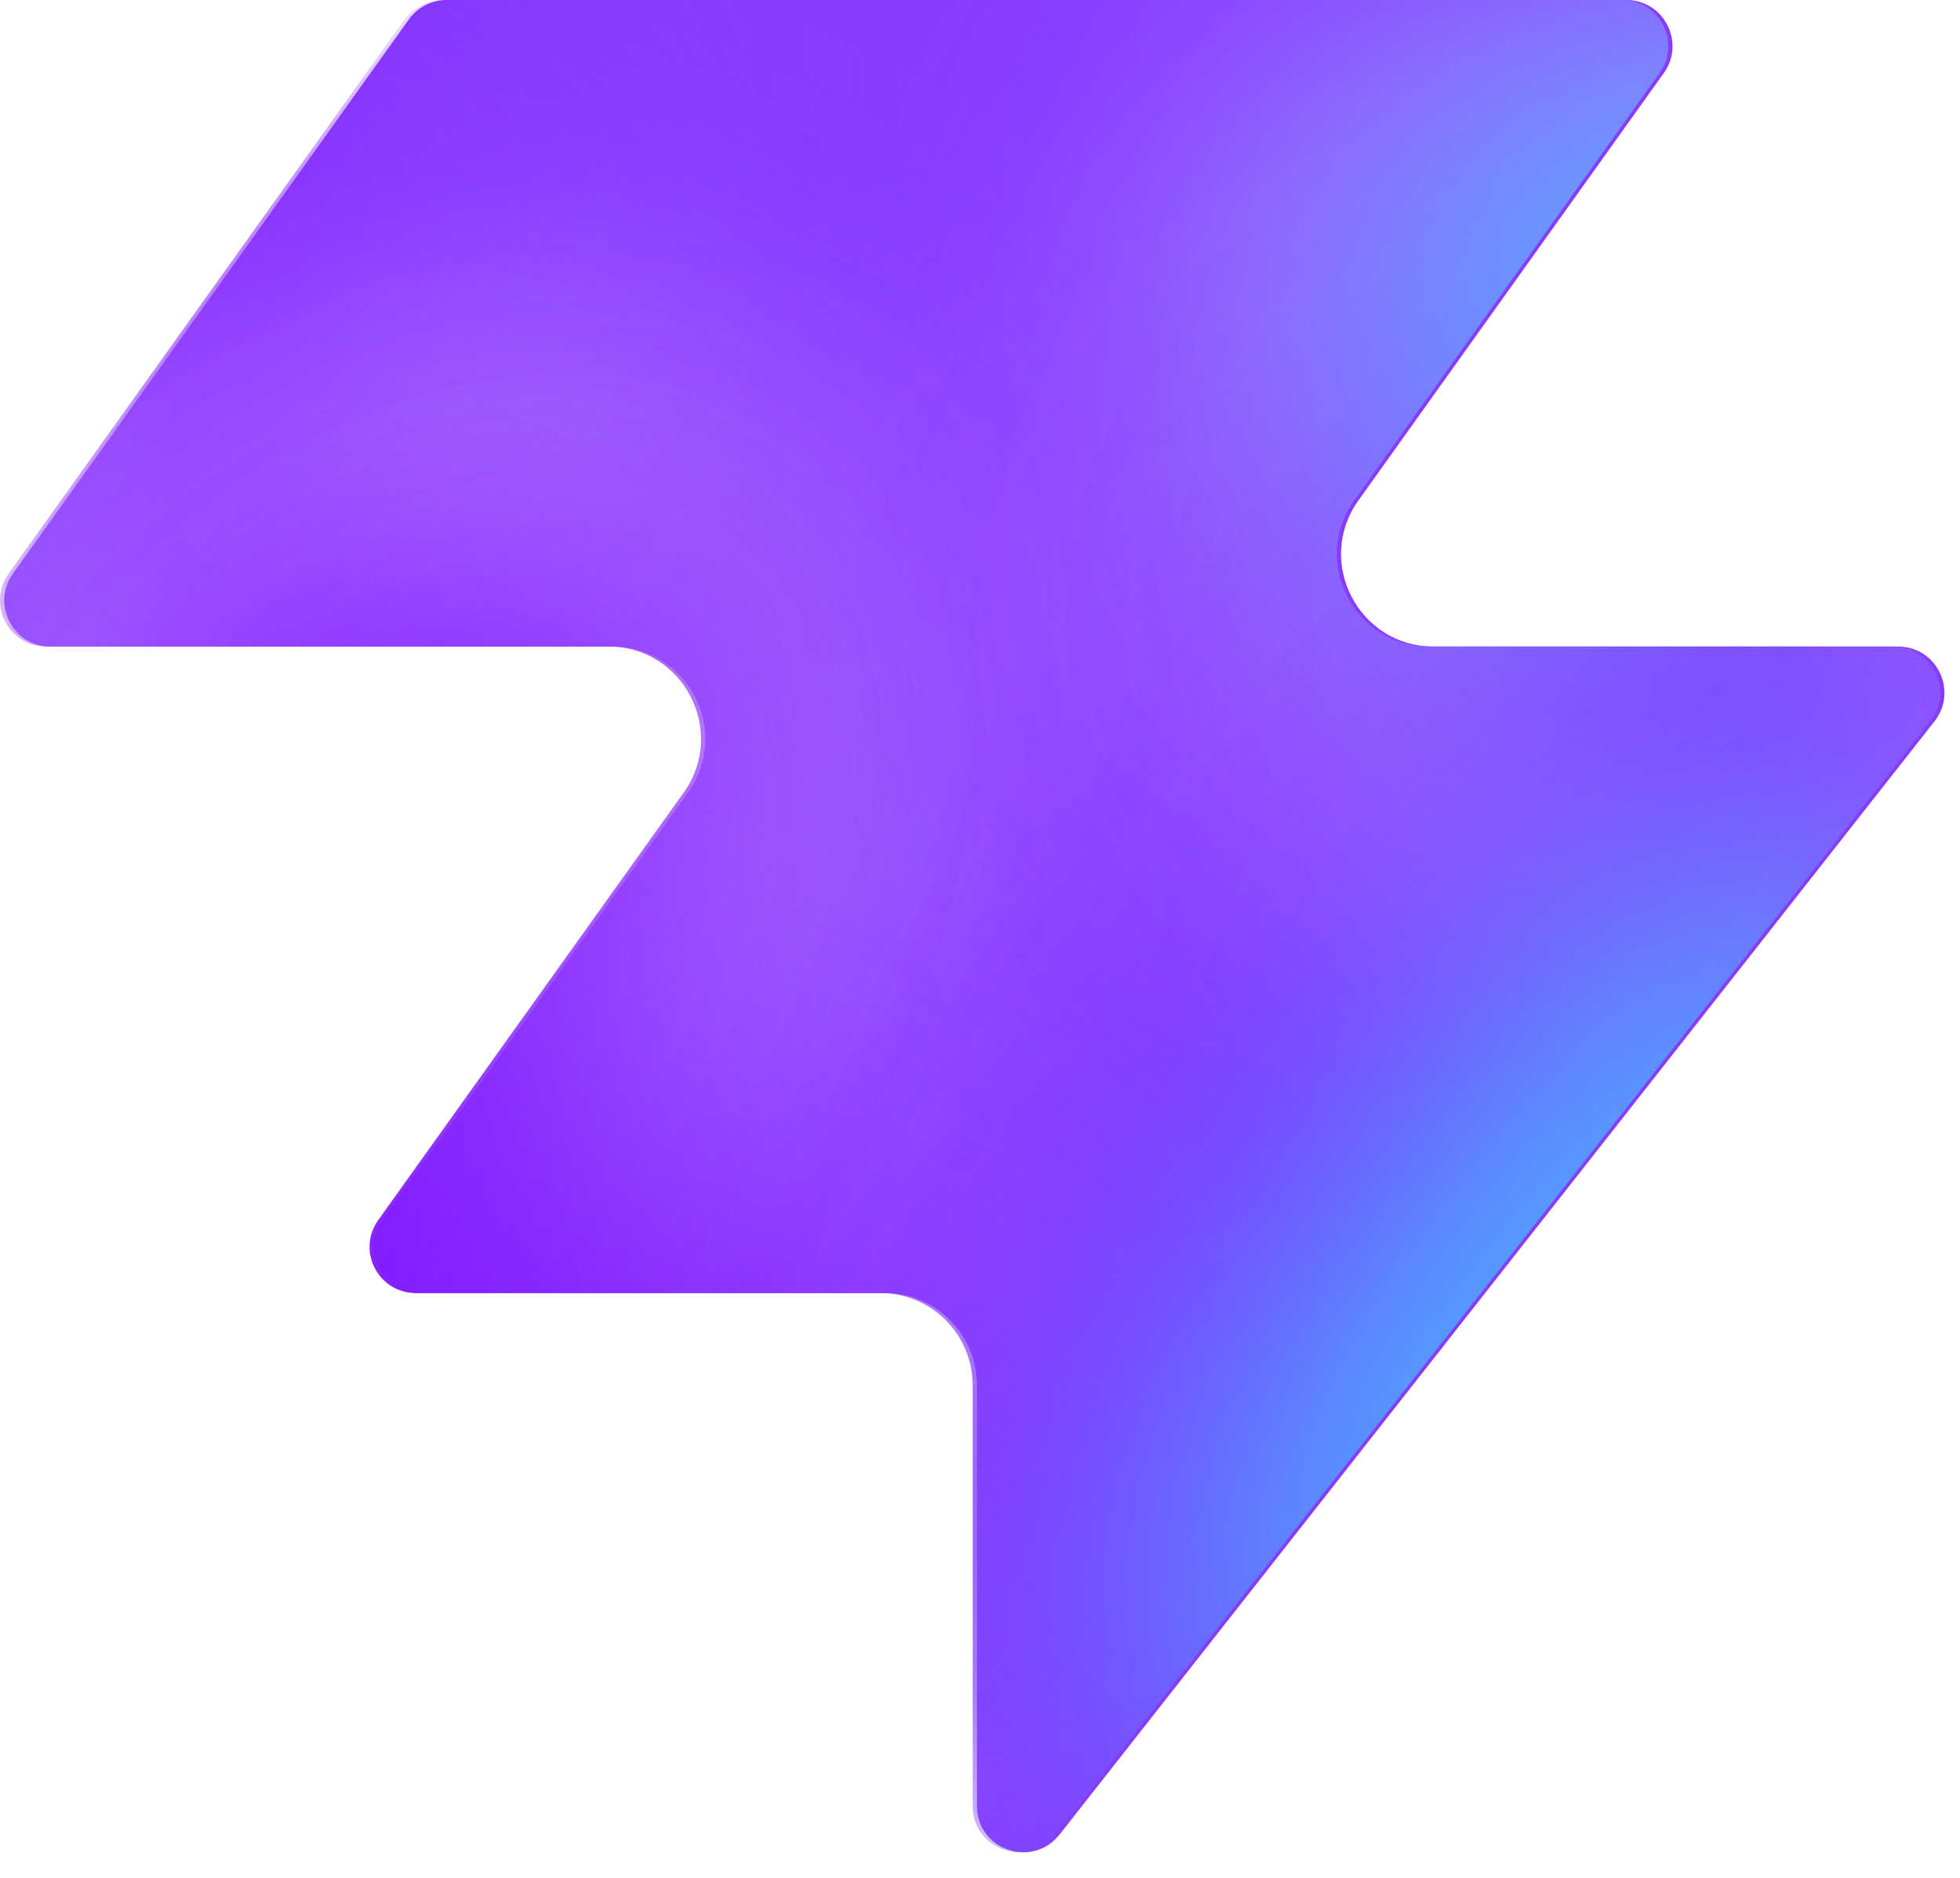
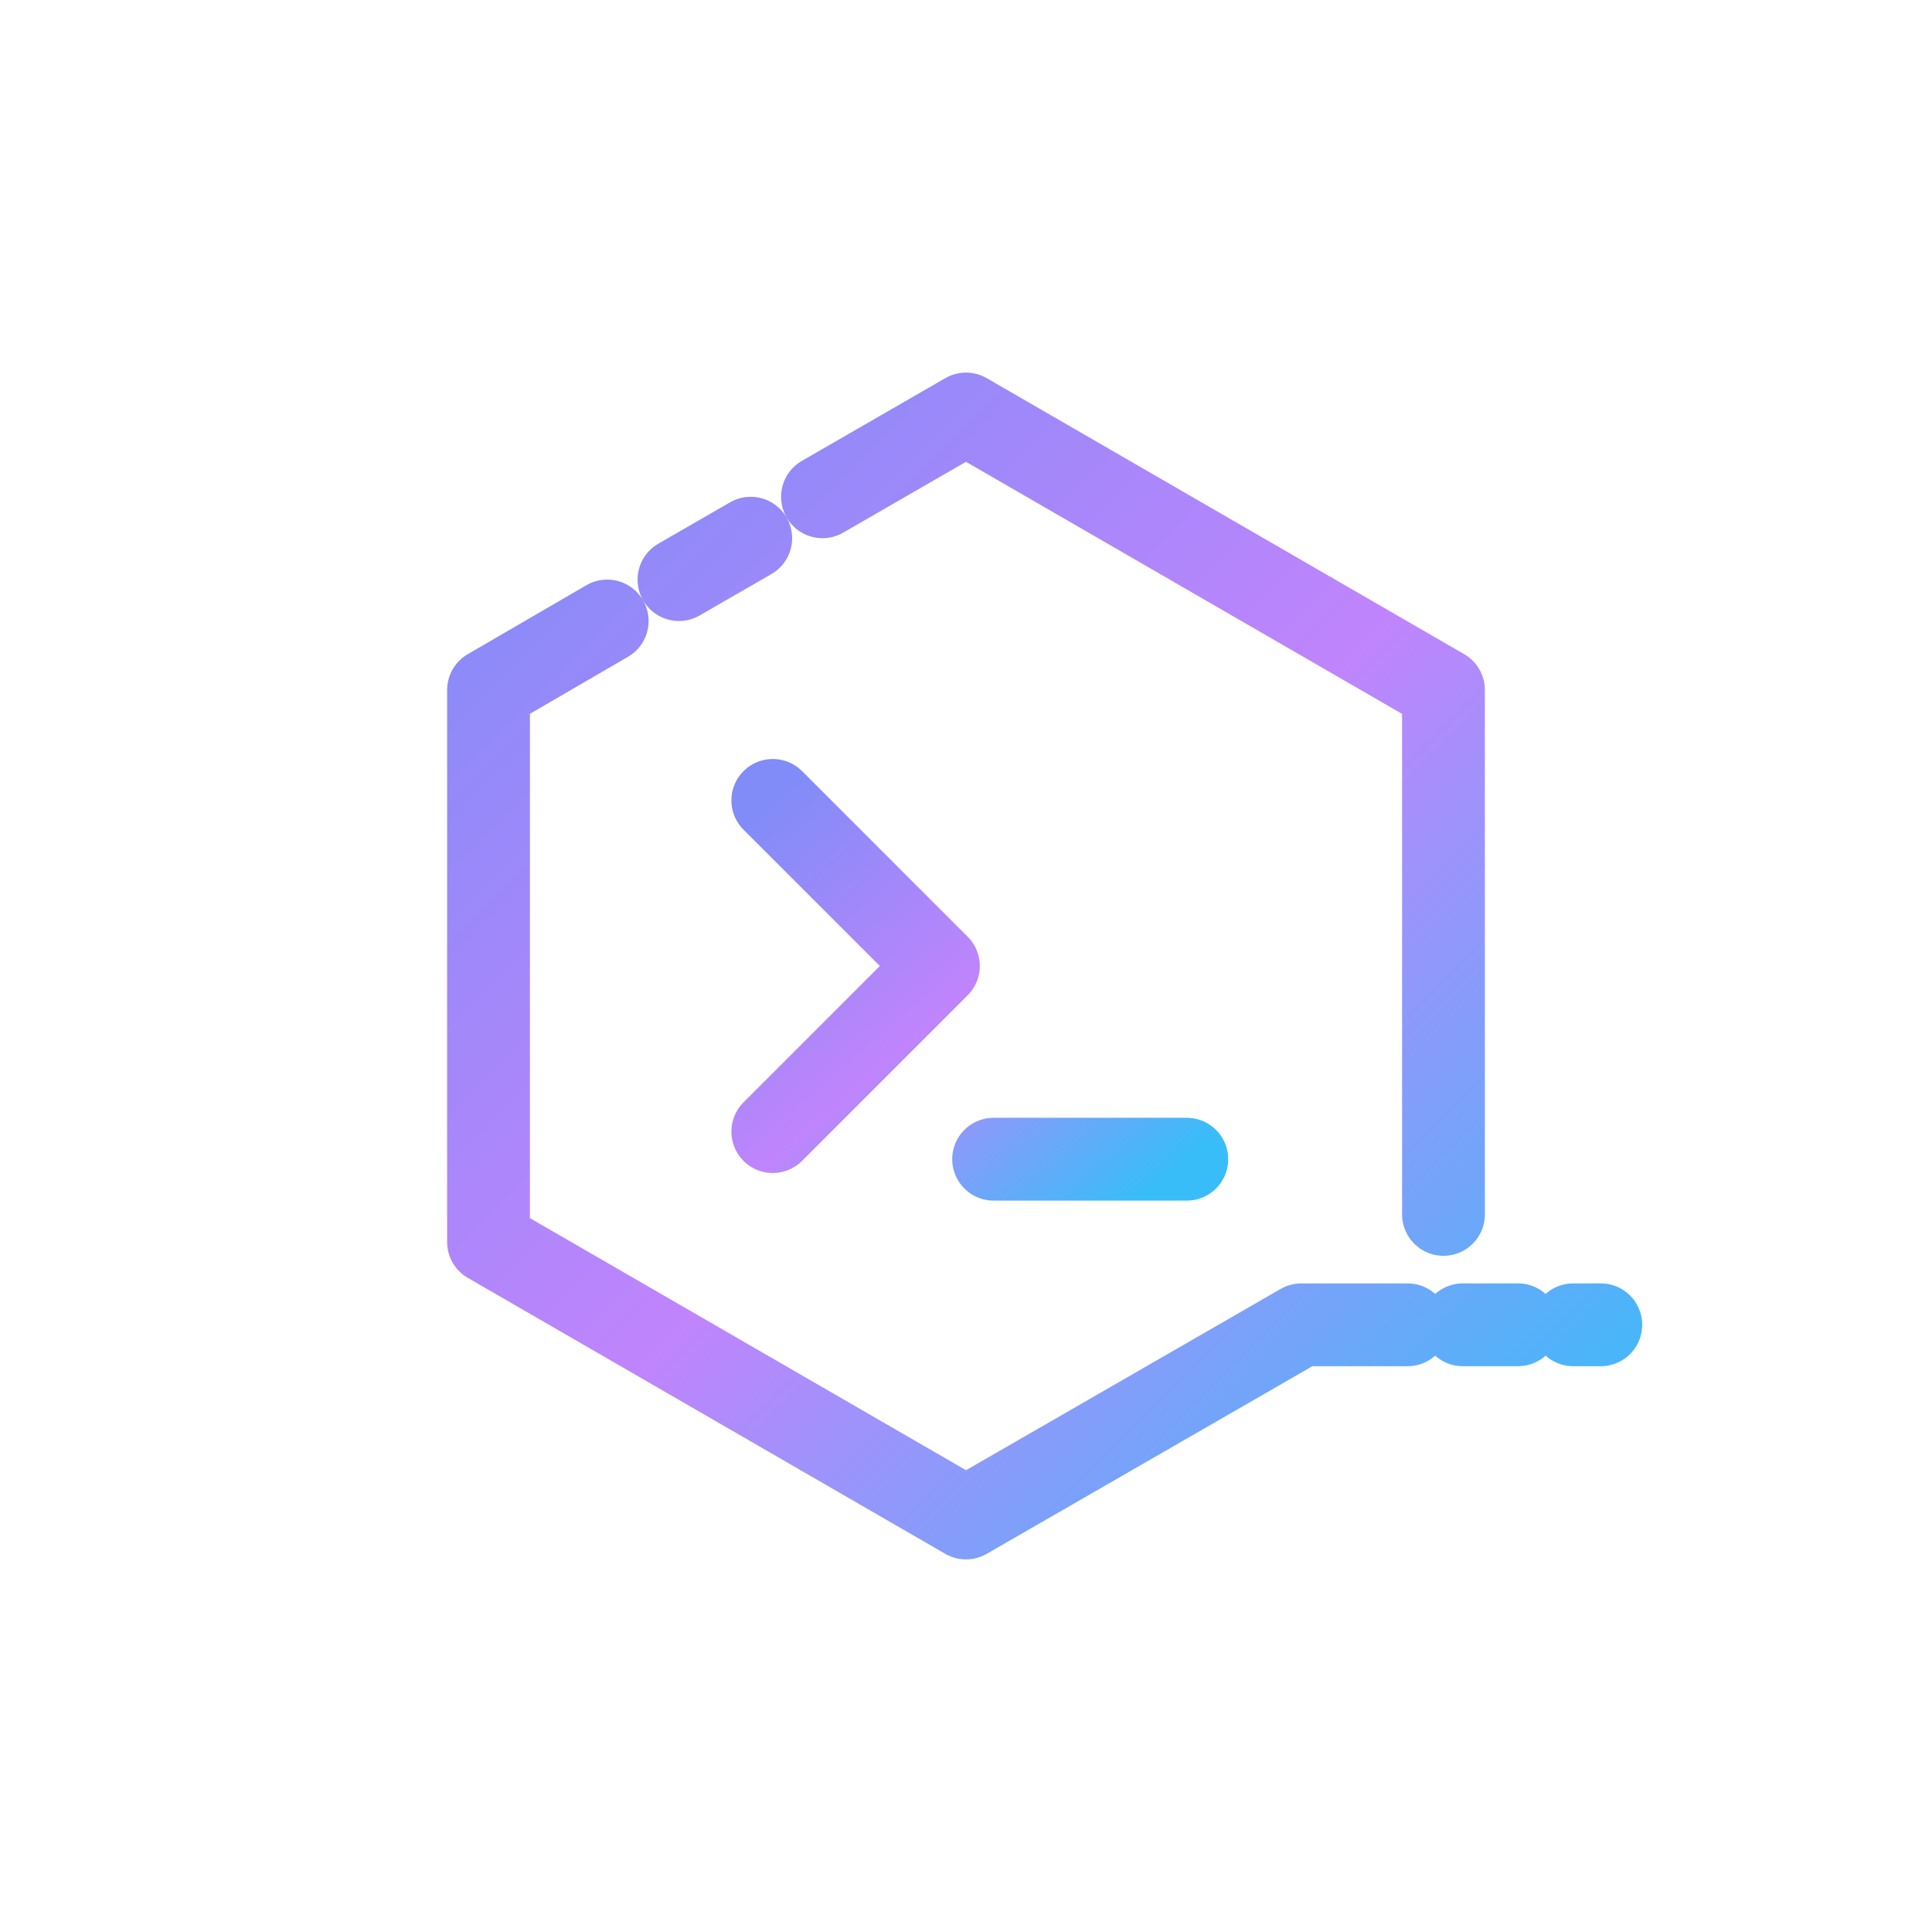
- <svg xmlns="http://www.w3.org/2000/svg" width="48" height="46" fill="none" viewBox="0 0 48 46">
-   <path fill="#863bff" d="M25.946 44.938c-.664.845-2.021.375-2.021-.698V33.937a2.26 2.26 0 0 0-2.262-2.262H10.287c-.92 0-1.456-1.04-.92-1.788l7.48-10.471c1.07-1.497 0-3.578-1.842-3.578H1.237c-.92 0-1.456-1.04-.92-1.788L10.013.474c.214-.297.556-.474.92-.474h28.894c.92 0 1.456 1.04.92 1.788l-7.48 10.471c-1.07 1.498 0 3.579 1.842 3.579h11.377c.943 0 1.473 1.088.89 1.83L25.947 44.94z" style="fill:#863bff;fill:color(display-p3 .525 .23 1);fill-opacity:1" />
-   <mask id="a" width="48" height="46" x="0" y="0" maskUnits="userSpaceOnUse" style="mask-type:alpha">
-     <path fill="#000" d="M25.842 44.938c-.664.844-2.021.375-2.021-.698V33.937a2.26 2.26 0 0 0-2.262-2.262H10.183c-.92 0-1.456-1.04-.92-1.788l7.48-10.471c1.07-1.498 0-3.579-1.842-3.579H1.133c-.92 0-1.456-1.04-.92-1.787L9.91.473c.214-.297.556-.474.92-.474h28.894c.92 0 1.456 1.04.92 1.788l-7.48 10.471c-1.07 1.498 0 3.578 1.842 3.578h11.377c.943 0 1.473 1.088.89 1.832L25.843 44.94z" style="fill:#000;fill-opacity:1" />
-   </mask>
-   <g mask="url(#a)">
-     <g filter="url(#b)">
-       <ellipse cx="5.508" cy="14.704" fill="#ede6ff" rx="5.508" ry="14.704" style="fill:#ede6ff;fill:color(display-p3 .927 .903 1);fill-opacity:1" transform="matrix(.00324 1 1 -.00324 -4.47 31.516)" />
-     </g>
-     <g filter="url(#c)">
-       <ellipse cx="10.399" cy="29.851" fill="#ede6ff" rx="10.399" ry="29.851" style="fill:#ede6ff;fill:color(display-p3 .927 .903 1);fill-opacity:1" transform="matrix(.00324 1 1 -.00324 -39.328 7.883)" />
-     </g>
-     <g filter="url(#d)">
-       <ellipse cx="5.508" cy="30.487" fill="#7e14ff" rx="5.508" ry="30.487" style="fill:#7e14ff;fill:color(display-p3 .492 .077 1);fill-opacity:1" transform="rotate(89.814 -25.913 -14.639)scale(1 -1)" />
-     </g>
-     <g filter="url(#e)">
-       <ellipse cx="5.508" cy="30.599" fill="#7e14ff" rx="5.508" ry="30.599" style="fill:#7e14ff;fill:color(display-p3 .492 .077 1);fill-opacity:1" transform="rotate(89.814 -32.644 -3.334)scale(1 -1)" />
-     </g>
-     <g filter="url(#f)">
-       <ellipse cx="5.508" cy="30.599" fill="#7e14ff" rx="5.508" ry="30.599" style="fill:#7e14ff;fill:color(display-p3 .492 .077 1);fill-opacity:1" transform="matrix(.00324 1 1 -.00324 -34.34 30.47)" />
-     </g>
-     <g filter="url(#g)">
-       <ellipse cx="14.072" cy="22.078" fill="#ede6ff" rx="14.072" ry="22.078" style="fill:#ede6ff;fill:color(display-p3 .927 .903 1);fill-opacity:1" transform="rotate(93.35 24.506 48.493)scale(-1 1)" />
-     </g>
-     <g filter="url(#h)">
-       <ellipse cx="3.47" cy="21.501" fill="#7e14ff" rx="3.47" ry="21.501" style="fill:#7e14ff;fill:color(display-p3 .492 .077 1);fill-opacity:1" transform="rotate(89.009 28.708 47.59)scale(-1 1)" />
-     </g>
-     <g filter="url(#i)">
-       <ellipse cx="3.47" cy="21.501" fill="#7e14ff" rx="3.47" ry="21.501" style="fill:#7e14ff;fill:color(display-p3 .492 .077 1);fill-opacity:1" transform="rotate(89.009 28.708 47.59)scale(-1 1)" />
-     </g>
-     <g filter="url(#j)">
-       <ellipse cx=".387" cy="8.972" fill="#7e14ff" rx="4.407" ry="29.108" style="fill:#7e14ff;fill:color(display-p3 .492 .077 1);fill-opacity:1" transform="rotate(39.51 .387 8.972)" />
-     </g>
-     <g filter="url(#k)">
-       <ellipse cx="47.523" cy="-6.092" fill="#7e14ff" rx="4.407" ry="29.108" style="fill:#7e14ff;fill:color(display-p3 .492 .077 1);fill-opacity:1" transform="rotate(37.892 47.523 -6.092)" />
-     </g>
-     <g filter="url(#l)">
-       <ellipse cx="41.412" cy="6.333" fill="#47bfff" rx="5.971" ry="9.665" style="fill:#47bfff;fill:color(display-p3 .28 .748 1);fill-opacity:1" transform="rotate(37.892 41.412 6.333)" />
-     </g>
-     <g filter="url(#m)">
-       <ellipse cx="-1.879" cy="38.332" fill="#7e14ff" rx="4.407" ry="29.108" style="fill:#7e14ff;fill:color(display-p3 .492 .077 1);fill-opacity:1" transform="rotate(37.892 -1.88 38.332)" />
-     </g>
-     <g filter="url(#n)">
-       <ellipse cx="-1.879" cy="38.332" fill="#7e14ff" rx="4.407" ry="29.108" style="fill:#7e14ff;fill:color(display-p3 .492 .077 1);fill-opacity:1" transform="rotate(37.892 -1.88 38.332)" />
-     </g>
-     <g filter="url(#o)">
-       <ellipse cx="35.651" cy="29.907" fill="#7e14ff" rx="4.407" ry="29.108" style="fill:#7e14ff;fill:color(display-p3 .492 .077 1);fill-opacity:1" transform="rotate(37.892 35.651 29.907)" />
-     </g>
-     <g filter="url(#p)">
-       <ellipse cx="38.418" cy="32.4" fill="#47bfff" rx="5.971" ry="15.297" style="fill:#47bfff;fill:color(display-p3 .28 .748 1);fill-opacity:1" transform="rotate(37.892 38.418 32.4)" />
-     </g>
+ <svg xmlns="http://www.w3.org/2000/svg" id="logo-icon" viewBox="0 0 140 140" width="100%" height="100%">
+   <defs>
+     <linearGradient id="faviconSymbolGrad" x1="0%" y1="0%" x2="100%" y2="100%">
+       <stop offset="0%" stop-color="#818cf8" />
+       <stop offset="50%" stop-color="#c084fc" />
+       <stop offset="100%" stop-color="#38bdf8" />
+     </linearGradient>
+   </defs>
+   <g transform="translate(20, 20)" stroke="url(#faviconSymbolGrad)" stroke-width="6" fill="none" stroke-linecap="round" stroke-linejoin="round">
+     <path d="M 84.6 68 L 84.6 30 L 50 10 L 39.6 16 M 34.4 19 L 29.2 22 M 24 25 L 15.4 30 L 15.4 70 L 50 90 L 74.3 76 L 82 76 M 86 76 L 90 76 M 94 76 L 96 76" />
+     <path d="M 36 38 L 48 50 L 36 62 M 52 64 L 66 64" />
  </g>
-   <defs>
-     <filter id="b" width="60.045" height="41.654" x="-19.77" y="16.149" color-interpolation-filters="sRGB" filterUnits="userSpaceOnUse">
-       <feFlood flood-opacity="0" result="BackgroundImageFix" />
-       <feBlend in="SourceGraphic" in2="BackgroundImageFix" result="shape" />
-       <feGaussianBlur result="effect1_foregroundBlur_2002_17158" stdDeviation="7.659" />
-     </filter>
-     <filter id="c" width="90.34" height="51.437" x="-54.613" y="-7.533" color-interpolation-filters="sRGB" filterUnits="userSpaceOnUse">
-       <feFlood flood-opacity="0" result="BackgroundImageFix" />
-       <feBlend in="SourceGraphic" in2="BackgroundImageFix" result="shape" />
-       <feGaussianBlur result="effect1_foregroundBlur_2002_17158" stdDeviation="7.659" />
-     </filter>
-     <filter id="d" width="79.355" height="29.4" x="-49.64" y="2.03" color-interpolation-filters="sRGB" filterUnits="userSpaceOnUse">
-       <feFlood flood-opacity="0" result="BackgroundImageFix" />
-       <feBlend in="SourceGraphic" in2="BackgroundImageFix" result="shape" />
-       <feGaussianBlur result="effect1_foregroundBlur_2002_17158" stdDeviation="4.596" />
-     </filter>
-     <filter id="e" width="79.579" height="29.4" x="-45.045" y="20.029" color-interpolation-filters="sRGB" filterUnits="userSpaceOnUse">
-       <feFlood flood-opacity="0" result="BackgroundImageFix" />
-       <feBlend in="SourceGraphic" in2="BackgroundImageFix" result="shape" />
-       <feGaussianBlur result="effect1_foregroundBlur_2002_17158" stdDeviation="4.596" />
-     </filter>
-     <filter id="f" width="79.579" height="29.4" x="-43.513" y="21.178" color-interpolation-filters="sRGB" filterUnits="userSpaceOnUse">
-       <feFlood flood-opacity="0" result="BackgroundImageFix" />
-       <feBlend in="SourceGraphic" in2="BackgroundImageFix" result="shape" />
-       <feGaussianBlur result="effect1_foregroundBlur_2002_17158" stdDeviation="4.596" />
-     </filter>
-     <filter id="g" width="74.749" height="58.852" x="15.756" y="-17.901" color-interpolation-filters="sRGB" filterUnits="userSpaceOnUse">
-       <feFlood flood-opacity="0" result="BackgroundImageFix" />
-       <feBlend in="SourceGraphic" in2="BackgroundImageFix" result="shape" />
-       <feGaussianBlur result="effect1_foregroundBlur_2002_17158" stdDeviation="7.659" />
-     </filter>
-     <filter id="h" width="61.377" height="25.362" x="23.548" y="2.284" color-interpolation-filters="sRGB" filterUnits="userSpaceOnUse">
-       <feFlood flood-opacity="0" result="BackgroundImageFix" />
-       <feBlend in="SourceGraphic" in2="BackgroundImageFix" result="shape" />
-       <feGaussianBlur result="effect1_foregroundBlur_2002_17158" stdDeviation="4.596" />
-     </filter>
-     <filter id="i" width="61.377" height="25.362" x="23.548" y="2.284" color-interpolation-filters="sRGB" filterUnits="userSpaceOnUse">
-       <feFlood flood-opacity="0" result="BackgroundImageFix" />
-       <feBlend in="SourceGraphic" in2="BackgroundImageFix" result="shape" />
-       <feGaussianBlur result="effect1_foregroundBlur_2002_17158" stdDeviation="4.596" />
-     </filter>
-     <filter id="j" width="56.045" height="63.649" x="-27.636" y="-22.853" color-interpolation-filters="sRGB" filterUnits="userSpaceOnUse">
-       <feFlood flood-opacity="0" result="BackgroundImageFix" />
-       <feBlend in="SourceGraphic" in2="BackgroundImageFix" result="shape" />
-       <feGaussianBlur result="effect1_foregroundBlur_2002_17158" stdDeviation="4.596" />
-     </filter>
-     <filter id="k" width="54.814" height="64.646" x="20.116" y="-38.415" color-interpolation-filters="sRGB" filterUnits="userSpaceOnUse">
-       <feFlood flood-opacity="0" result="BackgroundImageFix" />
-       <feBlend in="SourceGraphic" in2="BackgroundImageFix" result="shape" />
-       <feGaussianBlur result="effect1_foregroundBlur_2002_17158" stdDeviation="4.596" />
-     </filter>
-     <filter id="l" width="33.541" height="35.313" x="24.641" y="-11.323" color-interpolation-filters="sRGB" filterUnits="userSpaceOnUse">
-       <feFlood flood-opacity="0" result="BackgroundImageFix" />
-       <feBlend in="SourceGraphic" in2="BackgroundImageFix" result="shape" />
-       <feGaussianBlur result="effect1_foregroundBlur_2002_17158" stdDeviation="4.596" />
-     </filter>
-     <filter id="m" width="54.814" height="64.646" x="-29.286" y="6.009" color-interpolation-filters="sRGB" filterUnits="userSpaceOnUse">
-       <feFlood flood-opacity="0" result="BackgroundImageFix" />
-       <feBlend in="SourceGraphic" in2="BackgroundImageFix" result="shape" />
-       <feGaussianBlur result="effect1_foregroundBlur_2002_17158" stdDeviation="4.596" />
-     </filter>
-     <filter id="n" width="54.814" height="64.646" x="-29.286" y="6.009" color-interpolation-filters="sRGB" filterUnits="userSpaceOnUse">
-       <feFlood flood-opacity="0" result="BackgroundImageFix" />
-       <feBlend in="SourceGraphic" in2="BackgroundImageFix" result="shape" />
-       <feGaussianBlur result="effect1_foregroundBlur_2002_17158" stdDeviation="4.596" />
-     </filter>
-     <filter id="o" width="54.814" height="64.646" x="8.244" y="-2.416" color-interpolation-filters="sRGB" filterUnits="userSpaceOnUse">
-       <feFlood flood-opacity="0" result="BackgroundImageFix" />
-       <feBlend in="SourceGraphic" in2="BackgroundImageFix" result="shape" />
-       <feGaussianBlur result="effect1_foregroundBlur_2002_17158" stdDeviation="4.596" />
-     </filter>
-     <filter id="p" width="39.409" height="43.623" x="18.713" y="10.588" color-interpolation-filters="sRGB" filterUnits="userSpaceOnUse">
-       <feFlood flood-opacity="0" result="BackgroundImageFix" />
-       <feBlend in="SourceGraphic" in2="BackgroundImageFix" result="shape" />
-       <feGaussianBlur result="effect1_foregroundBlur_2002_17158" stdDeviation="4.596" />
-     </filter>
-   </defs>
</svg>
